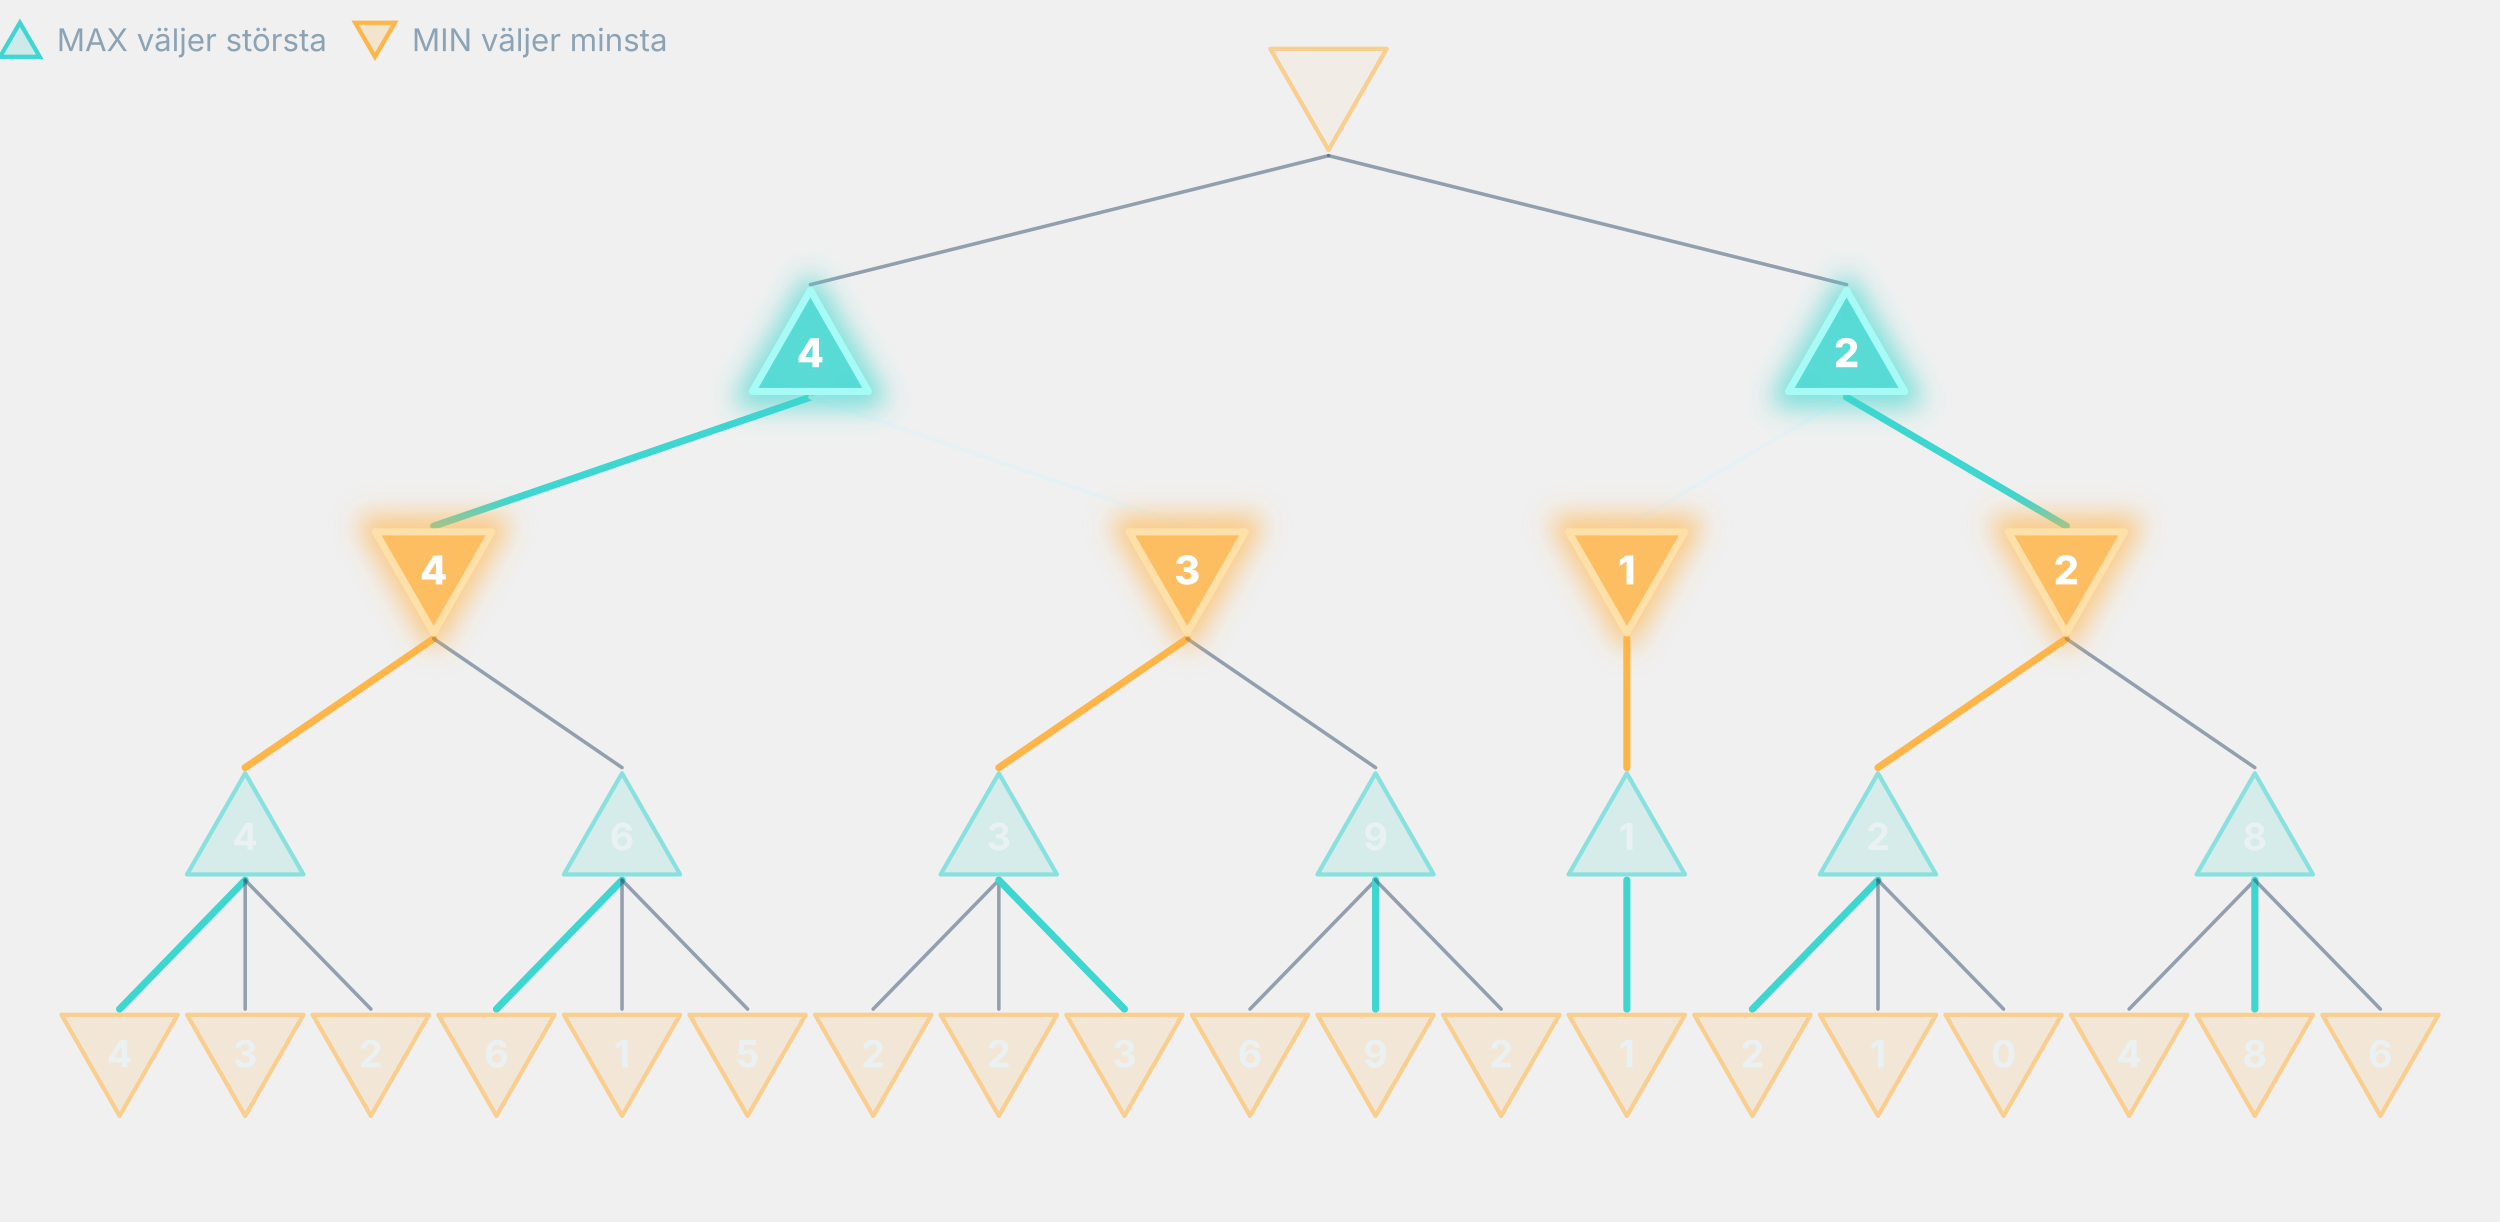
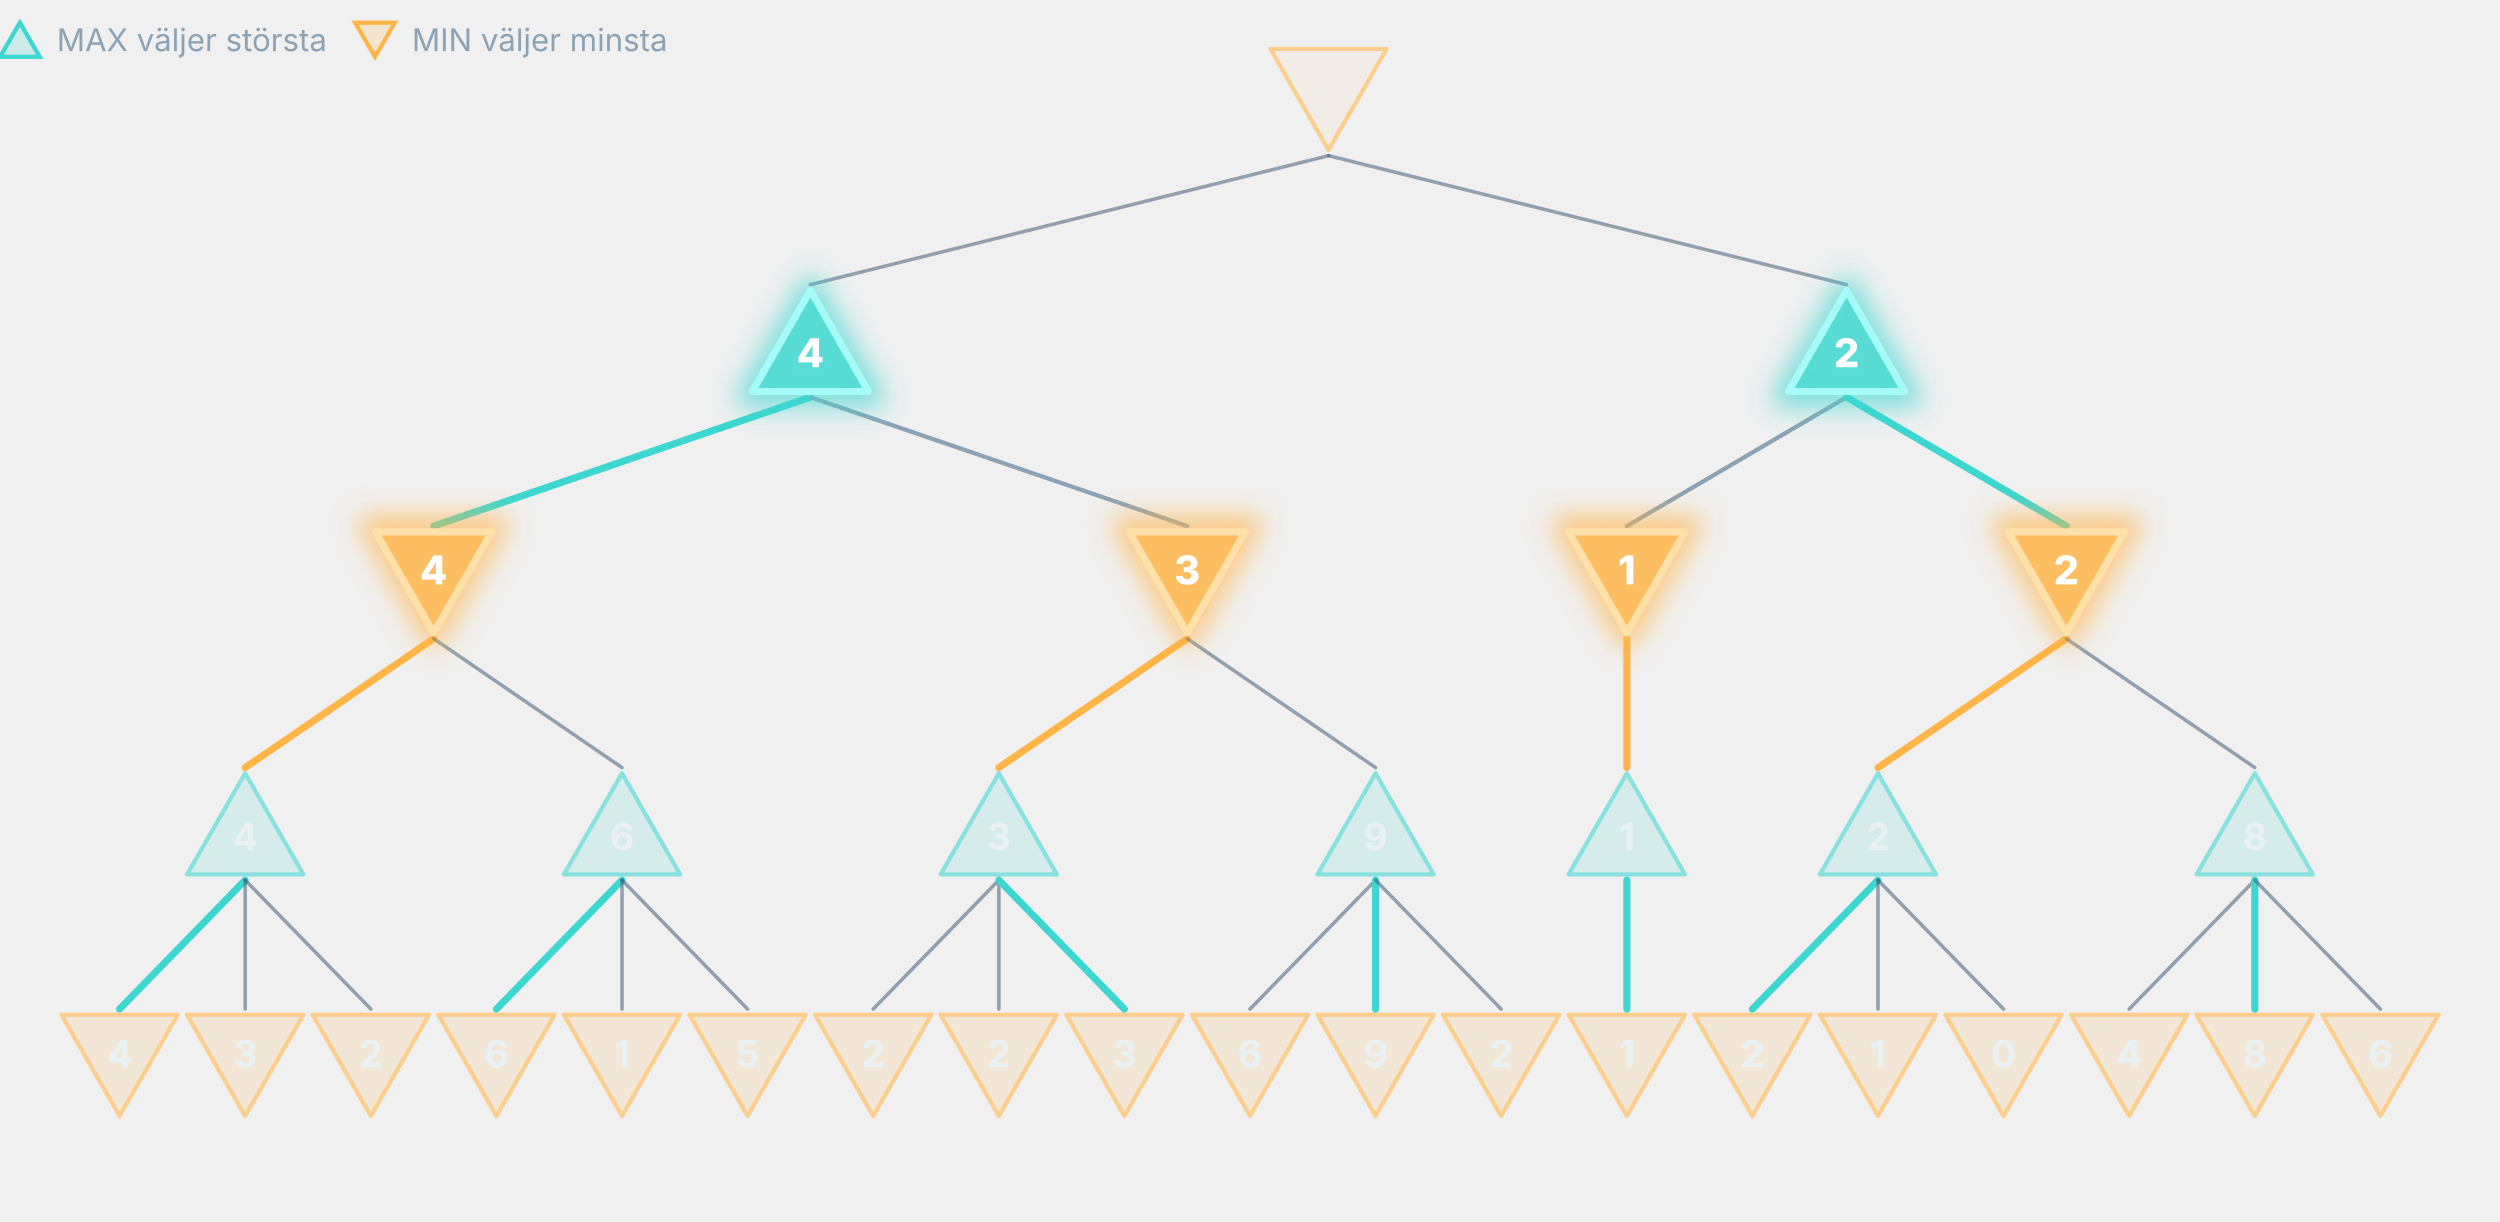
<svg xmlns="http://www.w3.org/2000/svg" viewBox="0 0 1760 860" width="1760" height="860" role="img">
  <defs>
    <filter id="glow" x="-40%" y="-40%" width="180%" height="180%">
      <feGaussianBlur stdDeviation="9" />
    </filter>
    <filter id="soft" x="-20%" y="-20%" width="140%" height="140%">
      <feGaussianBlur stdDeviation="4" />
    </filter>
  </defs>
  <g transform="translate(0,30)">
    <polygon points="14,-14 28,10 0,10" fill="#3DD6D0" fill-opacity=".2" stroke="#3DD6D0" stroke-width="3" />
    <text x="40.0" y="6.0" font-family="'IBM Plex Sans','Segoe UI',Inter,Helvetica,Arial,sans-serif" font-size="22" font-weight="400" fill="#8BA3B4" text-anchor="start">MAX väljer största</text>
    <polygon points="250,-14 278,-14 264,10" fill="#FFB547" fill-opacity=".2" stroke="#FFB547" stroke-width="3" />
    <text x="290.0" y="6.0" font-family="'IBM Plex Sans','Segoe UI',Inter,Helvetica,Arial,sans-serif" font-size="22" font-weight="400" fill="#8BA3B4" text-anchor="start">MIN väljer minsta</text>
  </g>
  <path data-edge="r000:r0000" d="M172.6,619.6L84.2,710.4" stroke="#3DD6D0" stroke-width="5" stroke-linecap="round" fill="none" opacity="1" />
  <path data-edge="r000:r0001" d="M172.6,619.6L172.6,710.4" stroke="#3B5572" stroke-width="2.5" stroke-linecap="round" fill="none" opacity="0.52" />
  <path data-edge="r000:r0002" d="M172.6,619.6L261.1,710.4" stroke="#3B5572" stroke-width="2.5" stroke-linecap="round" fill="none" opacity="0.52" />
  <path data-edge="r00:r000" d="M305.3,449.6L172.6,540.4" stroke="#FFB547" stroke-width="5" stroke-linecap="round" fill="none" opacity="1" />
  <path data-edge="r001:r0010" d="M437.9,619.6L349.5,710.4" stroke="#3DD6D0" stroke-width="5" stroke-linecap="round" fill="none" opacity="1" />
  <path data-edge="r001:r0011" d="M437.9,619.6L437.9,710.4" stroke="#3B5572" stroke-width="2.5" stroke-linecap="round" fill="none" opacity="0.52" />
  <path data-edge="r001:r0012" d="M437.9,619.6L526.3,710.4" stroke="#3B5572" stroke-width="2.5" stroke-linecap="round" fill="none" opacity="0.52" />
  <path data-edge="r00:r001" d="M305.3,449.6L437.9,540.4" stroke="#3B5572" stroke-width="2.5" stroke-linecap="round" fill="none" opacity="0.52" />
  <path data-edge="r0:r00" d="M570.5,279.6L305.3,370.4" stroke="#3DD6D0" stroke-width="5" stroke-linecap="round" fill="none" opacity="1" />
  <path data-edge="r010:r0100" d="M703.2,619.6L614.7,710.4" stroke="#3B5572" stroke-width="2.5" stroke-linecap="round" fill="none" opacity="0.52" />
  <path data-edge="r010:r0101" d="M703.2,619.6L703.2,710.4" stroke="#3B5572" stroke-width="2.5" stroke-linecap="round" fill="none" opacity="0.52" />
  <path data-edge="r010:r0102" d="M703.2,619.6L791.6,710.4" stroke="#3DD6D0" stroke-width="5" stroke-linecap="round" fill="none" opacity="1" />
  <path data-edge="r01:r010" d="M835.8,449.6L703.2,540.4" stroke="#FFB547" stroke-width="5" stroke-linecap="round" fill="none" opacity="1" />
  <path data-edge="r011:r0110" d="M968.4,619.6L880.0,710.4" stroke="#3B5572" stroke-width="2.5" stroke-linecap="round" fill="none" opacity="0.52" />
  <path data-edge="r011:r0111" d="M968.4,619.6L968.4,710.4" stroke="#3DD6D0" stroke-width="5" stroke-linecap="round" fill="none" opacity="1" />
  <path data-edge="r011:r0112" d="M968.4,619.6L1056.8,710.4" stroke="#3B5572" stroke-width="2.5" stroke-linecap="round" fill="none" opacity="0.52" />
  <path data-edge="r01:r011" d="M835.8,449.6L968.4,540.4" stroke="#3B5572" stroke-width="2.5" stroke-linecap="round" fill="none" opacity="0.52" />
-   <path data-edge="r0:r01" d="M570.5,279.6L835.8,370.4" stroke="#E6F1F5" stroke-width="3" stroke-linecap="round" fill="none" opacity="1" />
+   <path data-edge="r0:r01" d="M570.5,279.6L835.8,370.4" stroke="#8BA3B4" stroke-width="3" stroke-linecap="round" fill="none" opacity="1" />
  <path data-edge="r:r0" d="M935.3,109.6L570.5,200.4" stroke="#3B5572" stroke-width="2.5" stroke-linecap="round" fill="none" opacity="0.52" />
  <path data-edge="r100:r1000" d="M1145.3,619.6L1145.3,710.4" stroke="#3DD6D0" stroke-width="5" stroke-linecap="round" fill="none" opacity="1" />
  <path data-edge="r10:r100" d="M1145.3,449.6L1145.3,540.4" stroke="#FFB547" stroke-width="5" stroke-linecap="round" fill="none" opacity="1" />
-   <path data-edge="r1:r10" d="M1300.0,279.6L1145.3,370.4" stroke="#E6F1F5" stroke-width="3" stroke-linecap="round" fill="none" opacity="1" />
+   <path data-edge="r1:r10" d="M1300.0,279.6L1145.3,370.4" stroke="#8BA3B4" stroke-width="3" stroke-linecap="round" fill="none" opacity="1" />
  <path data-edge="r110:r1100" d="M1322.1,619.6L1233.7,710.4" stroke="#3DD6D0" stroke-width="5" stroke-linecap="round" fill="none" opacity="1" />
  <path data-edge="r110:r1101" d="M1322.1,619.6L1322.1,710.4" stroke="#3B5572" stroke-width="2.5" stroke-linecap="round" fill="none" opacity="0.52" />
  <path data-edge="r110:r1102" d="M1322.1,619.6L1410.5,710.4" stroke="#3B5572" stroke-width="2.5" stroke-linecap="round" fill="none" opacity="0.52" />
  <path data-edge="r11:r110" d="M1454.7,449.6L1322.1,540.4" stroke="#FFB547" stroke-width="5" stroke-linecap="round" fill="none" opacity="1" />
  <path data-edge="r111:r1110" d="M1587.4,619.6L1498.9,710.4" stroke="#3B5572" stroke-width="2.5" stroke-linecap="round" fill="none" opacity="0.52" />
  <path data-edge="r111:r1111" d="M1587.4,619.6L1587.4,710.4" stroke="#3DD6D0" stroke-width="5" stroke-linecap="round" fill="none" opacity="1" />
  <path data-edge="r111:r1112" d="M1587.4,619.6L1675.8,710.4" stroke="#3B5572" stroke-width="2.5" stroke-linecap="round" fill="none" opacity="0.52" />
  <path data-edge="r11:r111" d="M1454.7,449.6L1587.4,540.4" stroke="#3B5572" stroke-width="2.5" stroke-linecap="round" fill="none" opacity="0.52" />
  <path data-edge="r1:r11" d="M1300.0,279.6L1454.7,370.4" stroke="#3DD6D0" stroke-width="5" stroke-linecap="round" fill="none" opacity="1" />
  <path data-edge="r:r1" d="M935.3,109.6L1300.0,200.4" stroke="#3B5572" stroke-width="2.5" stroke-linecap="round" fill="none" opacity="0.52" />
+   <polygon data-focus-node="r01" points="788.3,368.7 883.3,368.7 835.8,451.3" fill="#FFB547" fill-opacity=".55" stroke="#FFB547" stroke-width="14" stroke-opacity=".5" stroke-linejoin="round" filter="url(#glow)" />
+   <polygon data-focus-node="r11" points="1407.3,368.7 1502.2,368.7 1454.7,451.3" fill="#FFB547" fill-opacity=".55" stroke="#FFB547" stroke-width="14" stroke-opacity=".5" stroke-linejoin="round" filter="url(#glow)" />
  <polygon data-focus-node="r00" points="257.8,368.7 352.7,368.7 305.3,451.3" fill="#FFB547" fill-opacity=".55" stroke="#FFB547" stroke-width="14" stroke-opacity=".5" stroke-linejoin="round" filter="url(#glow)" />
+   <polygon data-focus-node="r10" points="1097.8,368.7 1192.7,368.7 1145.3,451.3" fill="#FFB547" fill-opacity=".55" stroke="#FFB547" stroke-width="14" stroke-opacity=".5" stroke-linejoin="round" filter="url(#glow)" />
  <polygon data-focus-node="r0" points="570.5,198.7 618.0,281.3 523.1,281.3" fill="#3DD6D0" fill-opacity=".55" stroke="#3DD6D0" stroke-width="14" stroke-opacity=".5" stroke-linejoin="round" filter="url(#glow)" />
-   <polygon data-focus-node="r11" points="1407.3,368.7 1502.2,368.7 1454.7,451.3" fill="#FFB547" fill-opacity=".55" stroke="#FFB547" stroke-width="14" stroke-opacity=".5" stroke-linejoin="round" filter="url(#glow)" />
-   <polygon data-focus-node="r10" points="1097.8,368.7 1192.7,368.7 1145.3,451.3" fill="#FFB547" fill-opacity=".55" stroke="#FFB547" stroke-width="14" stroke-opacity=".5" stroke-linejoin="round" filter="url(#glow)" />
  <polygon data-focus-node="r1" points="1300.0,198.7 1347.5,281.3 1252.5,281.3" fill="#3DD6D0" fill-opacity=".55" stroke="#3DD6D0" stroke-width="14" stroke-opacity=".5" stroke-linejoin="round" filter="url(#glow)" />
-   <polygon data-focus-node="r01" points="788.3,368.7 883.3,368.7 835.8,451.3" fill="#FFB547" fill-opacity=".55" stroke="#FFB547" stroke-width="14" stroke-opacity=".5" stroke-linejoin="round" filter="url(#glow)" />
  <g data-node="r0000" opacity="0.58">
    <polygon points="43.3,714.4 125.1,714.4 84.2,785.6" fill="#FFB547" fill-opacity="0.26" stroke="#FFB547" stroke-width="3" stroke-linejoin="round" />
    <text x="84.2" y="751.4" font-family="'IBM Plex Sans','Segoe UI',Inter,Helvetica,Arial,sans-serif" font-size="26.4" font-weight="700" fill="#E6F1F5" text-anchor="middle">4</text>
  </g>
  <g data-node="r0001" opacity="0.58">
    <polygon points="131.7,714.4 213.6,714.4 172.6,785.6" fill="#FFB547" fill-opacity="0.26" stroke="#FFB547" stroke-width="3" stroke-linejoin="round" />
    <text x="172.6" y="751.4" font-family="'IBM Plex Sans','Segoe UI',Inter,Helvetica,Arial,sans-serif" font-size="26.4" font-weight="700" fill="#E6F1F5" text-anchor="middle">3</text>
  </g>
  <g data-node="r0002" opacity="0.58">
    <polygon points="220.1,714.4 302.0,714.4 261.1,785.6" fill="#FFB547" fill-opacity="0.26" stroke="#FFB547" stroke-width="3" stroke-linejoin="round" />
    <text x="261.1" y="751.4" font-family="'IBM Plex Sans','Segoe UI',Inter,Helvetica,Arial,sans-serif" font-size="26.4" font-weight="700" fill="#E6F1F5" text-anchor="middle">2</text>
  </g>
  <g data-node="r000" opacity="0.58">
    <polygon points="172.6,544.4 213.6,615.6 131.7,615.6" fill="#3DD6D0" fill-opacity="0.26" stroke="#3DD6D0" stroke-width="3" stroke-linejoin="round" />
    <text x="172.6" y="598.5" font-family="'IBM Plex Sans','Segoe UI',Inter,Helvetica,Arial,sans-serif" font-size="26.4" font-weight="700" fill="#E6F1F5" text-anchor="middle">4</text>
  </g>
  <g data-node="r0010" opacity="0.58">
    <polygon points="308.6,714.4 390.4,714.4 349.5,785.6" fill="#FFB547" fill-opacity="0.26" stroke="#FFB547" stroke-width="3" stroke-linejoin="round" />
    <text x="349.5" y="751.4" font-family="'IBM Plex Sans','Segoe UI',Inter,Helvetica,Arial,sans-serif" font-size="26.4" font-weight="700" fill="#E6F1F5" text-anchor="middle">6</text>
  </g>
  <g data-node="r0011" opacity="0.58">
    <polygon points="397.0,714.4 478.8,714.4 437.9,785.6" fill="#FFB547" fill-opacity="0.26" stroke="#FFB547" stroke-width="3" stroke-linejoin="round" />
    <text x="437.9" y="751.4" font-family="'IBM Plex Sans','Segoe UI',Inter,Helvetica,Arial,sans-serif" font-size="26.4" font-weight="700" fill="#E6F1F5" text-anchor="middle">1</text>
  </g>
  <g data-node="r0012" opacity="0.58">
    <polygon points="485.4,714.4 567.2,714.4 526.3,785.6" fill="#FFB547" fill-opacity="0.26" stroke="#FFB547" stroke-width="3" stroke-linejoin="round" />
    <text x="526.3" y="751.4" font-family="'IBM Plex Sans','Segoe UI',Inter,Helvetica,Arial,sans-serif" font-size="26.4" font-weight="700" fill="#E6F1F5" text-anchor="middle">5</text>
  </g>
  <g data-node="r001" opacity="0.58">
    <polygon points="437.9,544.4 478.8,615.6 397.0,615.6" fill="#3DD6D0" fill-opacity="0.26" stroke="#3DD6D0" stroke-width="3" stroke-linejoin="round" />
    <text x="437.9" y="598.5" font-family="'IBM Plex Sans','Segoe UI',Inter,Helvetica,Arial,sans-serif" font-size="26.4" font-weight="700" fill="#E6F1F5" text-anchor="middle">6</text>
  </g>
  <g data-node="r00" opacity="1">
    <polygon points="264.3,374.4 346.2,374.4 305.3,445.6" fill="#FFB547" fill-opacity=".62" stroke="#FFE0A8" stroke-width="5" stroke-linejoin="round" />
    <text x="305.3" y="411.4" font-family="'IBM Plex Sans','Segoe UI',Inter,Helvetica,Arial,sans-serif" font-size="27.984" font-weight="800" fill="#FFFFFF" text-anchor="middle">4</text>
  </g>
  <g data-node="r0100" opacity="0.58">
    <polygon points="573.8,714.4 655.7,714.4 614.7,785.6" fill="#FFB547" fill-opacity="0.26" stroke="#FFB547" stroke-width="3" stroke-linejoin="round" />
    <text x="614.7" y="751.4" font-family="'IBM Plex Sans','Segoe UI',Inter,Helvetica,Arial,sans-serif" font-size="26.4" font-weight="700" fill="#E6F1F5" text-anchor="middle">2</text>
  </g>
  <g data-node="r0101" opacity="0.58">
    <polygon points="662.2,714.4 744.1,714.4 703.2,785.6" fill="#FFB547" fill-opacity="0.26" stroke="#FFB547" stroke-width="3" stroke-linejoin="round" />
    <text x="703.2" y="751.4" font-family="'IBM Plex Sans','Segoe UI',Inter,Helvetica,Arial,sans-serif" font-size="26.4" font-weight="700" fill="#E6F1F5" text-anchor="middle">2</text>
  </g>
  <g data-node="r0102" opacity="0.58">
    <polygon points="750.7,714.4 832.5,714.4 791.6,785.6" fill="#FFB547" fill-opacity="0.26" stroke="#FFB547" stroke-width="3" stroke-linejoin="round" />
    <text x="791.6" y="751.4" font-family="'IBM Plex Sans','Segoe UI',Inter,Helvetica,Arial,sans-serif" font-size="26.4" font-weight="700" fill="#E6F1F5" text-anchor="middle">3</text>
  </g>
  <g data-node="r010" opacity="0.58">
    <polygon points="703.2,544.4 744.1,615.6 662.2,615.6" fill="#3DD6D0" fill-opacity="0.26" stroke="#3DD6D0" stroke-width="3" stroke-linejoin="round" />
    <text x="703.2" y="598.5" font-family="'IBM Plex Sans','Segoe UI',Inter,Helvetica,Arial,sans-serif" font-size="26.4" font-weight="700" fill="#E6F1F5" text-anchor="middle">3</text>
  </g>
  <g data-node="r0110" opacity="0.58">
    <polygon points="839.1,714.4 920.9,714.4 880.0,785.6" fill="#FFB547" fill-opacity="0.26" stroke="#FFB547" stroke-width="3" stroke-linejoin="round" />
    <text x="880.0" y="751.4" font-family="'IBM Plex Sans','Segoe UI',Inter,Helvetica,Arial,sans-serif" font-size="26.4" font-weight="700" fill="#E6F1F5" text-anchor="middle">6</text>
  </g>
  <g data-node="r0111" opacity="0.58">
    <polygon points="927.5,714.4 1009.3,714.4 968.4,785.6" fill="#FFB547" fill-opacity="0.26" stroke="#FFB547" stroke-width="3" stroke-linejoin="round" />
    <text x="968.4" y="751.4" font-family="'IBM Plex Sans','Segoe UI',Inter,Helvetica,Arial,sans-serif" font-size="26.4" font-weight="700" fill="#E6F1F5" text-anchor="middle">9</text>
  </g>
  <g data-node="r0112" opacity="0.58">
    <polygon points="1015.9,714.4 1097.8,714.4 1056.8,785.6" fill="#FFB547" fill-opacity="0.26" stroke="#FFB547" stroke-width="3" stroke-linejoin="round" />
    <text x="1056.8" y="751.4" font-family="'IBM Plex Sans','Segoe UI',Inter,Helvetica,Arial,sans-serif" font-size="26.4" font-weight="700" fill="#E6F1F5" text-anchor="middle">2</text>
  </g>
  <g data-node="r011" opacity="0.58">
    <polygon points="968.4,544.4 1009.3,615.6 927.5,615.6" fill="#3DD6D0" fill-opacity="0.26" stroke="#3DD6D0" stroke-width="3" stroke-linejoin="round" />
    <text x="968.4" y="598.5" font-family="'IBM Plex Sans','Segoe UI',Inter,Helvetica,Arial,sans-serif" font-size="26.4" font-weight="700" fill="#E6F1F5" text-anchor="middle">9</text>
  </g>
  <g data-node="r01" opacity="1">
    <polygon points="794.9,374.4 876.7,374.4 835.8,445.6" fill="#FFB547" fill-opacity=".62" stroke="#FFE0A8" stroke-width="5" stroke-linejoin="round" />
    <text x="835.8" y="411.4" font-family="'IBM Plex Sans','Segoe UI',Inter,Helvetica,Arial,sans-serif" font-size="27.984" font-weight="800" fill="#FFFFFF" text-anchor="middle">3</text>
  </g>
  <g data-node="r0" opacity="1">
    <polygon points="570.5,204.4 611.4,275.6 529.6,275.6" fill="#3DD6D0" fill-opacity=".62" stroke="#A6FBF6" stroke-width="5" stroke-linejoin="round" />
    <text x="570.5" y="258.5" font-family="'IBM Plex Sans','Segoe UI',Inter,Helvetica,Arial,sans-serif" font-size="27.984" font-weight="800" fill="#FFFFFF" text-anchor="middle">4</text>
  </g>
  <g data-node="r1000" opacity="0.58">
    <polygon points="1104.3,714.4 1186.2,714.4 1145.3,785.6" fill="#FFB547" fill-opacity="0.26" stroke="#FFB547" stroke-width="3" stroke-linejoin="round" />
    <text x="1145.3" y="751.4" font-family="'IBM Plex Sans','Segoe UI',Inter,Helvetica,Arial,sans-serif" font-size="26.4" font-weight="700" fill="#E6F1F5" text-anchor="middle">1</text>
  </g>
  <g data-node="r100" opacity="0.58">
    <polygon points="1145.3,544.4 1186.2,615.6 1104.3,615.6" fill="#3DD6D0" fill-opacity="0.26" stroke="#3DD6D0" stroke-width="3" stroke-linejoin="round" />
    <text x="1145.3" y="598.5" font-family="'IBM Plex Sans','Segoe UI',Inter,Helvetica,Arial,sans-serif" font-size="26.4" font-weight="700" fill="#E6F1F5" text-anchor="middle">1</text>
  </g>
  <g data-node="r10" opacity="1">
    <polygon points="1104.3,374.4 1186.2,374.4 1145.3,445.6" fill="#FFB547" fill-opacity=".62" stroke="#FFE0A8" stroke-width="5" stroke-linejoin="round" />
    <text x="1145.3" y="411.4" font-family="'IBM Plex Sans','Segoe UI',Inter,Helvetica,Arial,sans-serif" font-size="27.984" font-weight="800" fill="#FFFFFF" text-anchor="middle">1</text>
  </g>
  <g data-node="r1100" opacity="0.58">
    <polygon points="1192.8,714.4 1274.6,714.4 1233.7,785.6" fill="#FFB547" fill-opacity="0.26" stroke="#FFB547" stroke-width="3" stroke-linejoin="round" />
    <text x="1233.7" y="751.4" font-family="'IBM Plex Sans','Segoe UI',Inter,Helvetica,Arial,sans-serif" font-size="26.4" font-weight="700" fill="#E6F1F5" text-anchor="middle">2</text>
  </g>
  <g data-node="r1101" opacity="0.58">
    <polygon points="1281.2,714.4 1363.0,714.4 1322.1,785.6" fill="#FFB547" fill-opacity="0.26" stroke="#FFB547" stroke-width="3" stroke-linejoin="round" />
    <text x="1322.1" y="751.4" font-family="'IBM Plex Sans','Segoe UI',Inter,Helvetica,Arial,sans-serif" font-size="26.4" font-weight="700" fill="#E6F1F5" text-anchor="middle">1</text>
  </g>
  <g data-node="r1102" opacity="0.58">
    <polygon points="1369.6,714.4 1451.4,714.4 1410.5,785.6" fill="#FFB547" fill-opacity="0.26" stroke="#FFB547" stroke-width="3" stroke-linejoin="round" />
    <text x="1410.5" y="751.4" font-family="'IBM Plex Sans','Segoe UI',Inter,Helvetica,Arial,sans-serif" font-size="26.4" font-weight="700" fill="#E6F1F5" text-anchor="middle">0</text>
  </g>
  <g data-node="r110" opacity="0.58">
    <polygon points="1322.1,544.4 1363.0,615.6 1281.2,615.6" fill="#3DD6D0" fill-opacity="0.26" stroke="#3DD6D0" stroke-width="3" stroke-linejoin="round" />
    <text x="1322.1" y="598.5" font-family="'IBM Plex Sans','Segoe UI',Inter,Helvetica,Arial,sans-serif" font-size="26.4" font-weight="700" fill="#E6F1F5" text-anchor="middle">2</text>
  </g>
  <g data-node="r1110" opacity="0.58">
    <polygon points="1458.0,714.4 1539.9,714.4 1498.9,785.6" fill="#FFB547" fill-opacity="0.26" stroke="#FFB547" stroke-width="3" stroke-linejoin="round" />
    <text x="1498.9" y="751.4" font-family="'IBM Plex Sans','Segoe UI',Inter,Helvetica,Arial,sans-serif" font-size="26.4" font-weight="700" fill="#E6F1F5" text-anchor="middle">4</text>
  </g>
  <g data-node="r1111" opacity="0.58">
    <polygon points="1546.4,714.4 1628.3,714.4 1587.4,785.6" fill="#FFB547" fill-opacity="0.26" stroke="#FFB547" stroke-width="3" stroke-linejoin="round" />
    <text x="1587.4" y="751.4" font-family="'IBM Plex Sans','Segoe UI',Inter,Helvetica,Arial,sans-serif" font-size="26.4" font-weight="700" fill="#E6F1F5" text-anchor="middle">8</text>
  </g>
  <g data-node="r1112" opacity="0.58">
    <polygon points="1634.9,714.4 1716.7,714.4 1675.8,785.6" fill="#FFB547" fill-opacity="0.26" stroke="#FFB547" stroke-width="3" stroke-linejoin="round" />
    <text x="1675.8" y="751.4" font-family="'IBM Plex Sans','Segoe UI',Inter,Helvetica,Arial,sans-serif" font-size="26.4" font-weight="700" fill="#E6F1F5" text-anchor="middle">6</text>
  </g>
  <g data-node="r111" opacity="0.58">
    <polygon points="1587.4,544.4 1628.3,615.6 1546.4,615.6" fill="#3DD6D0" fill-opacity="0.26" stroke="#3DD6D0" stroke-width="3" stroke-linejoin="round" />
    <text x="1587.4" y="598.5" font-family="'IBM Plex Sans','Segoe UI',Inter,Helvetica,Arial,sans-serif" font-size="26.4" font-weight="700" fill="#E6F1F5" text-anchor="middle">8</text>
  </g>
  <g data-node="r11" opacity="1">
    <polygon points="1413.8,374.4 1495.7,374.4 1454.7,445.6" fill="#FFB547" fill-opacity=".62" stroke="#FFE0A8" stroke-width="5" stroke-linejoin="round" />
    <text x="1454.7" y="411.4" font-family="'IBM Plex Sans','Segoe UI',Inter,Helvetica,Arial,sans-serif" font-size="27.984" font-weight="800" fill="#FFFFFF" text-anchor="middle">2</text>
  </g>
  <g data-node="r1" opacity="1">
    <polygon points="1300.0,204.4 1340.9,275.6 1259.1,275.6" fill="#3DD6D0" fill-opacity=".62" stroke="#A6FBF6" stroke-width="5" stroke-linejoin="round" />
    <text x="1300.0" y="258.5" font-family="'IBM Plex Sans','Segoe UI',Inter,Helvetica,Arial,sans-serif" font-size="27.984" font-weight="800" fill="#FFFFFF" text-anchor="middle">2</text>
  </g>
  <g data-node="r" opacity="0.58">
    <polygon points="894.3,34.4 976.2,34.4 935.3,105.6" fill="#FFB547" fill-opacity="0.1" stroke="#FFB547" stroke-width="3" stroke-linejoin="round" />
  </g>
</svg>
